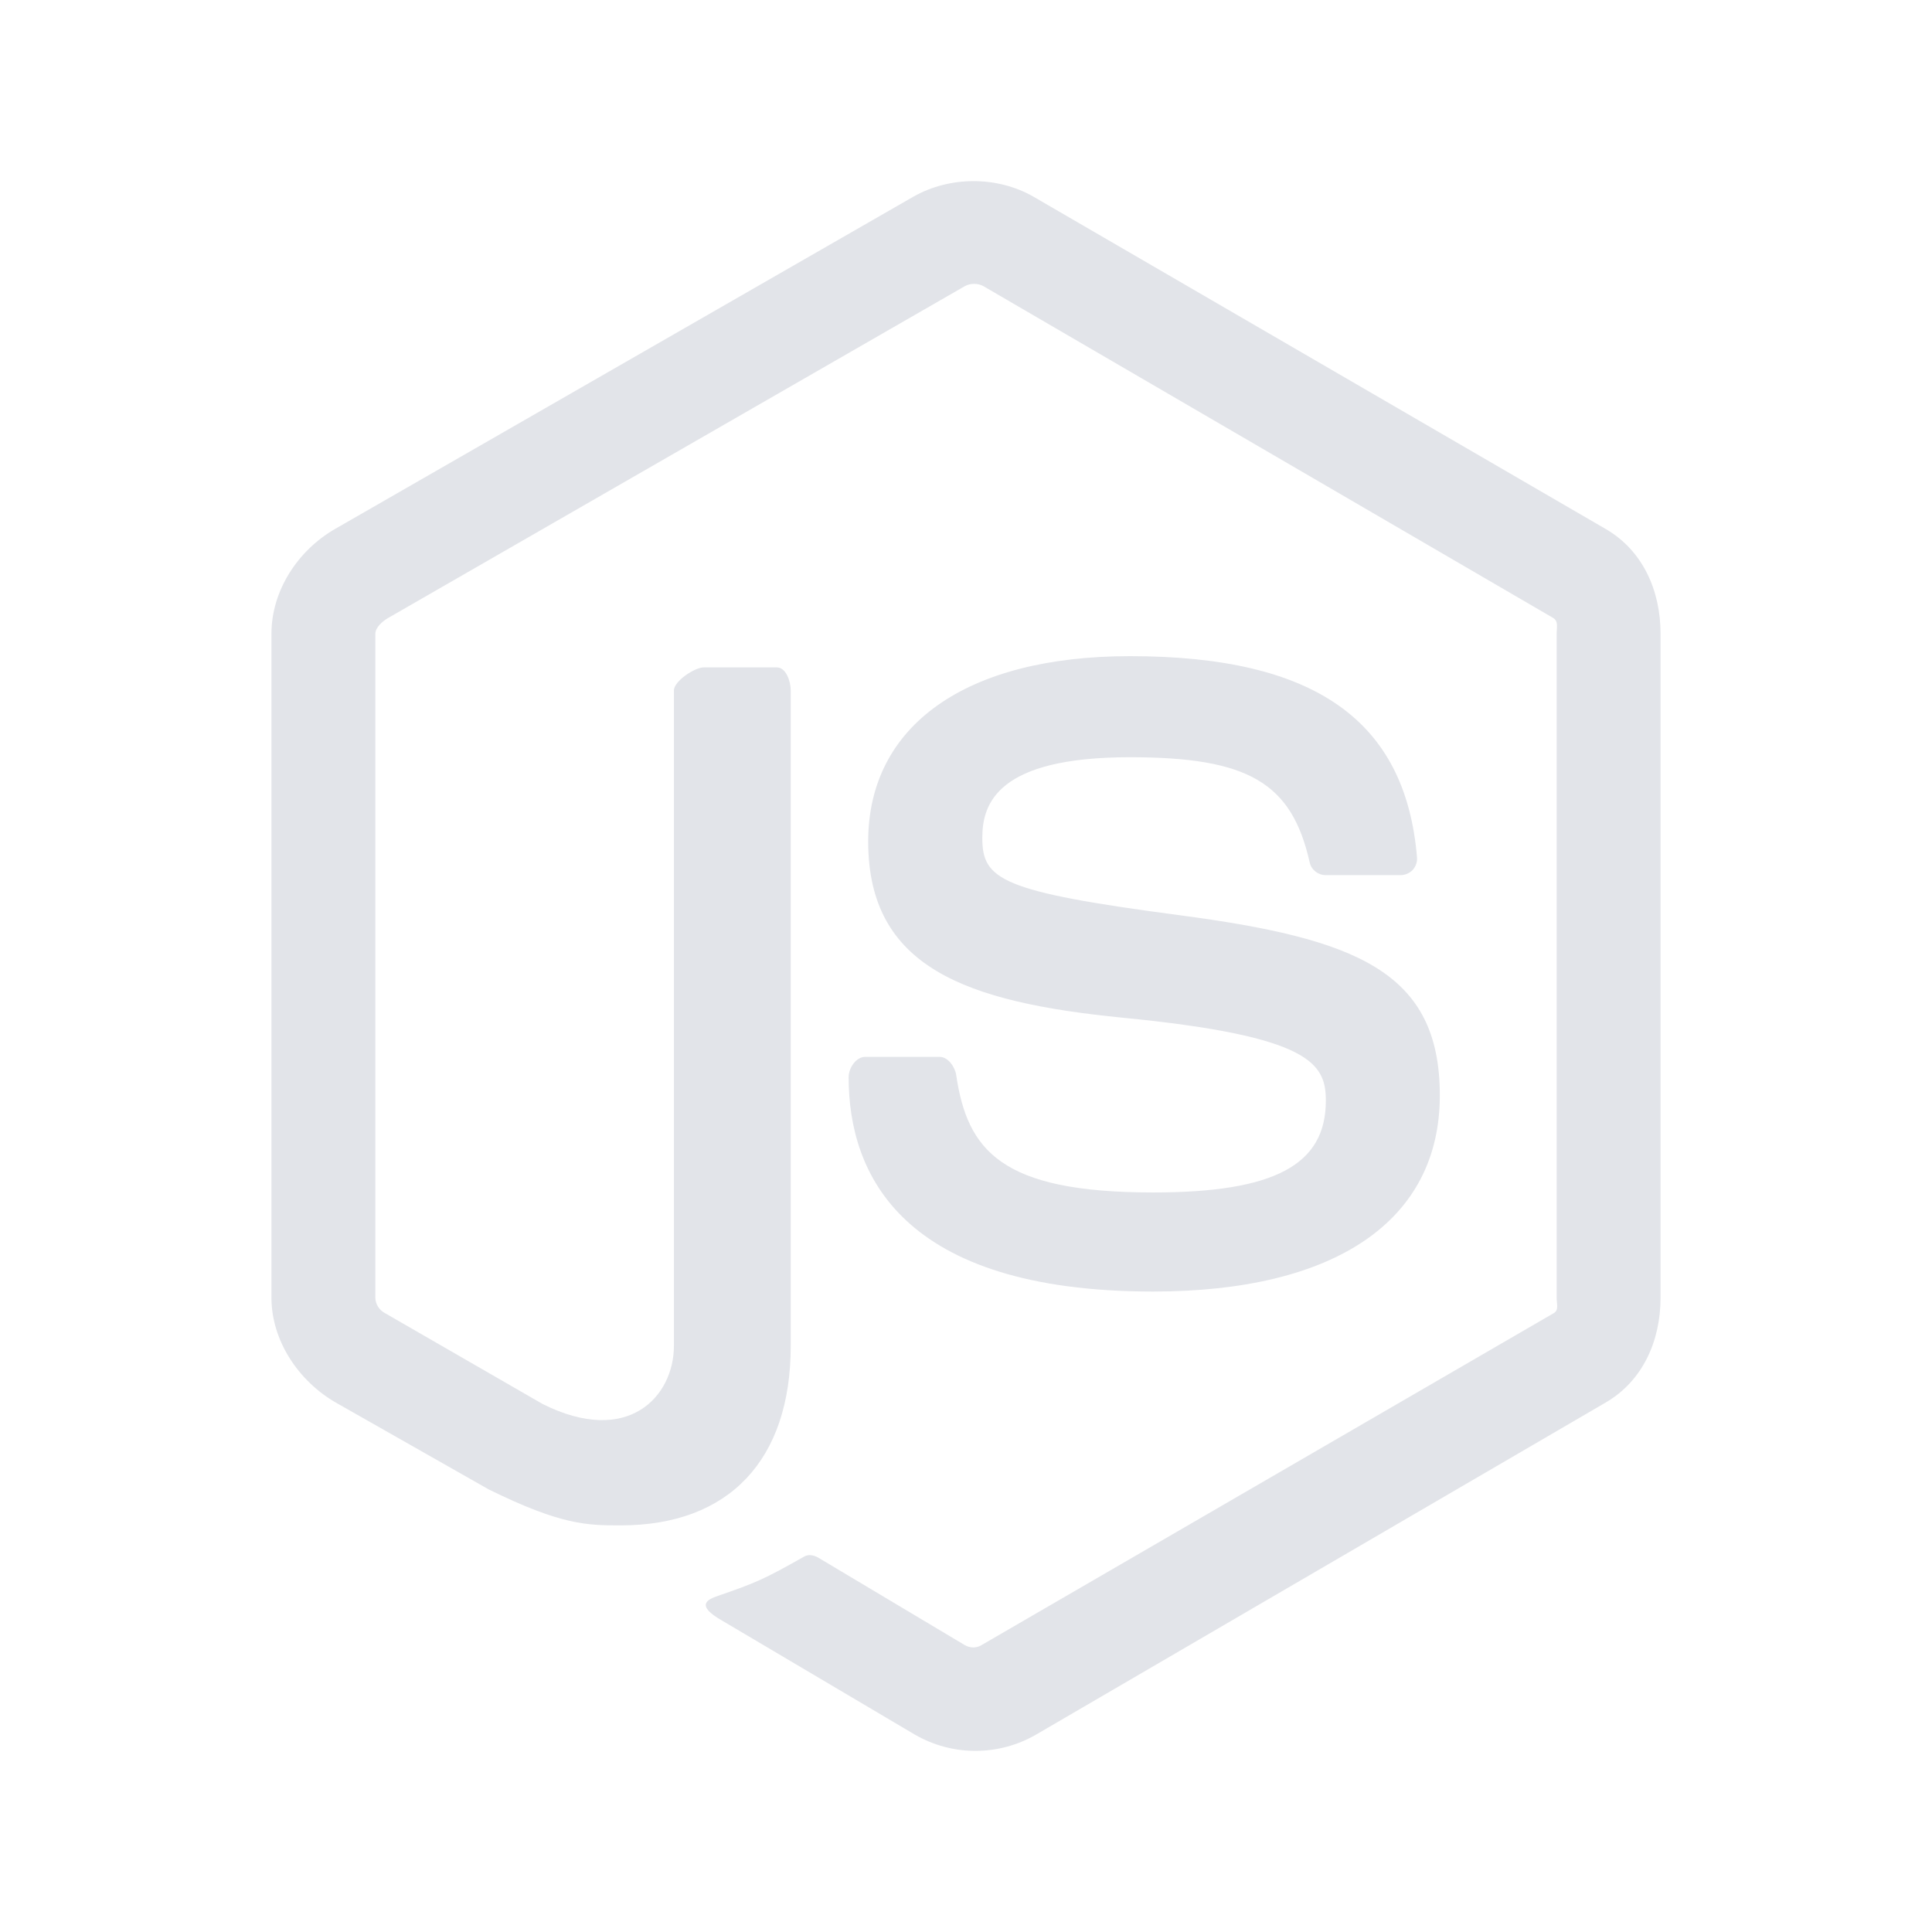
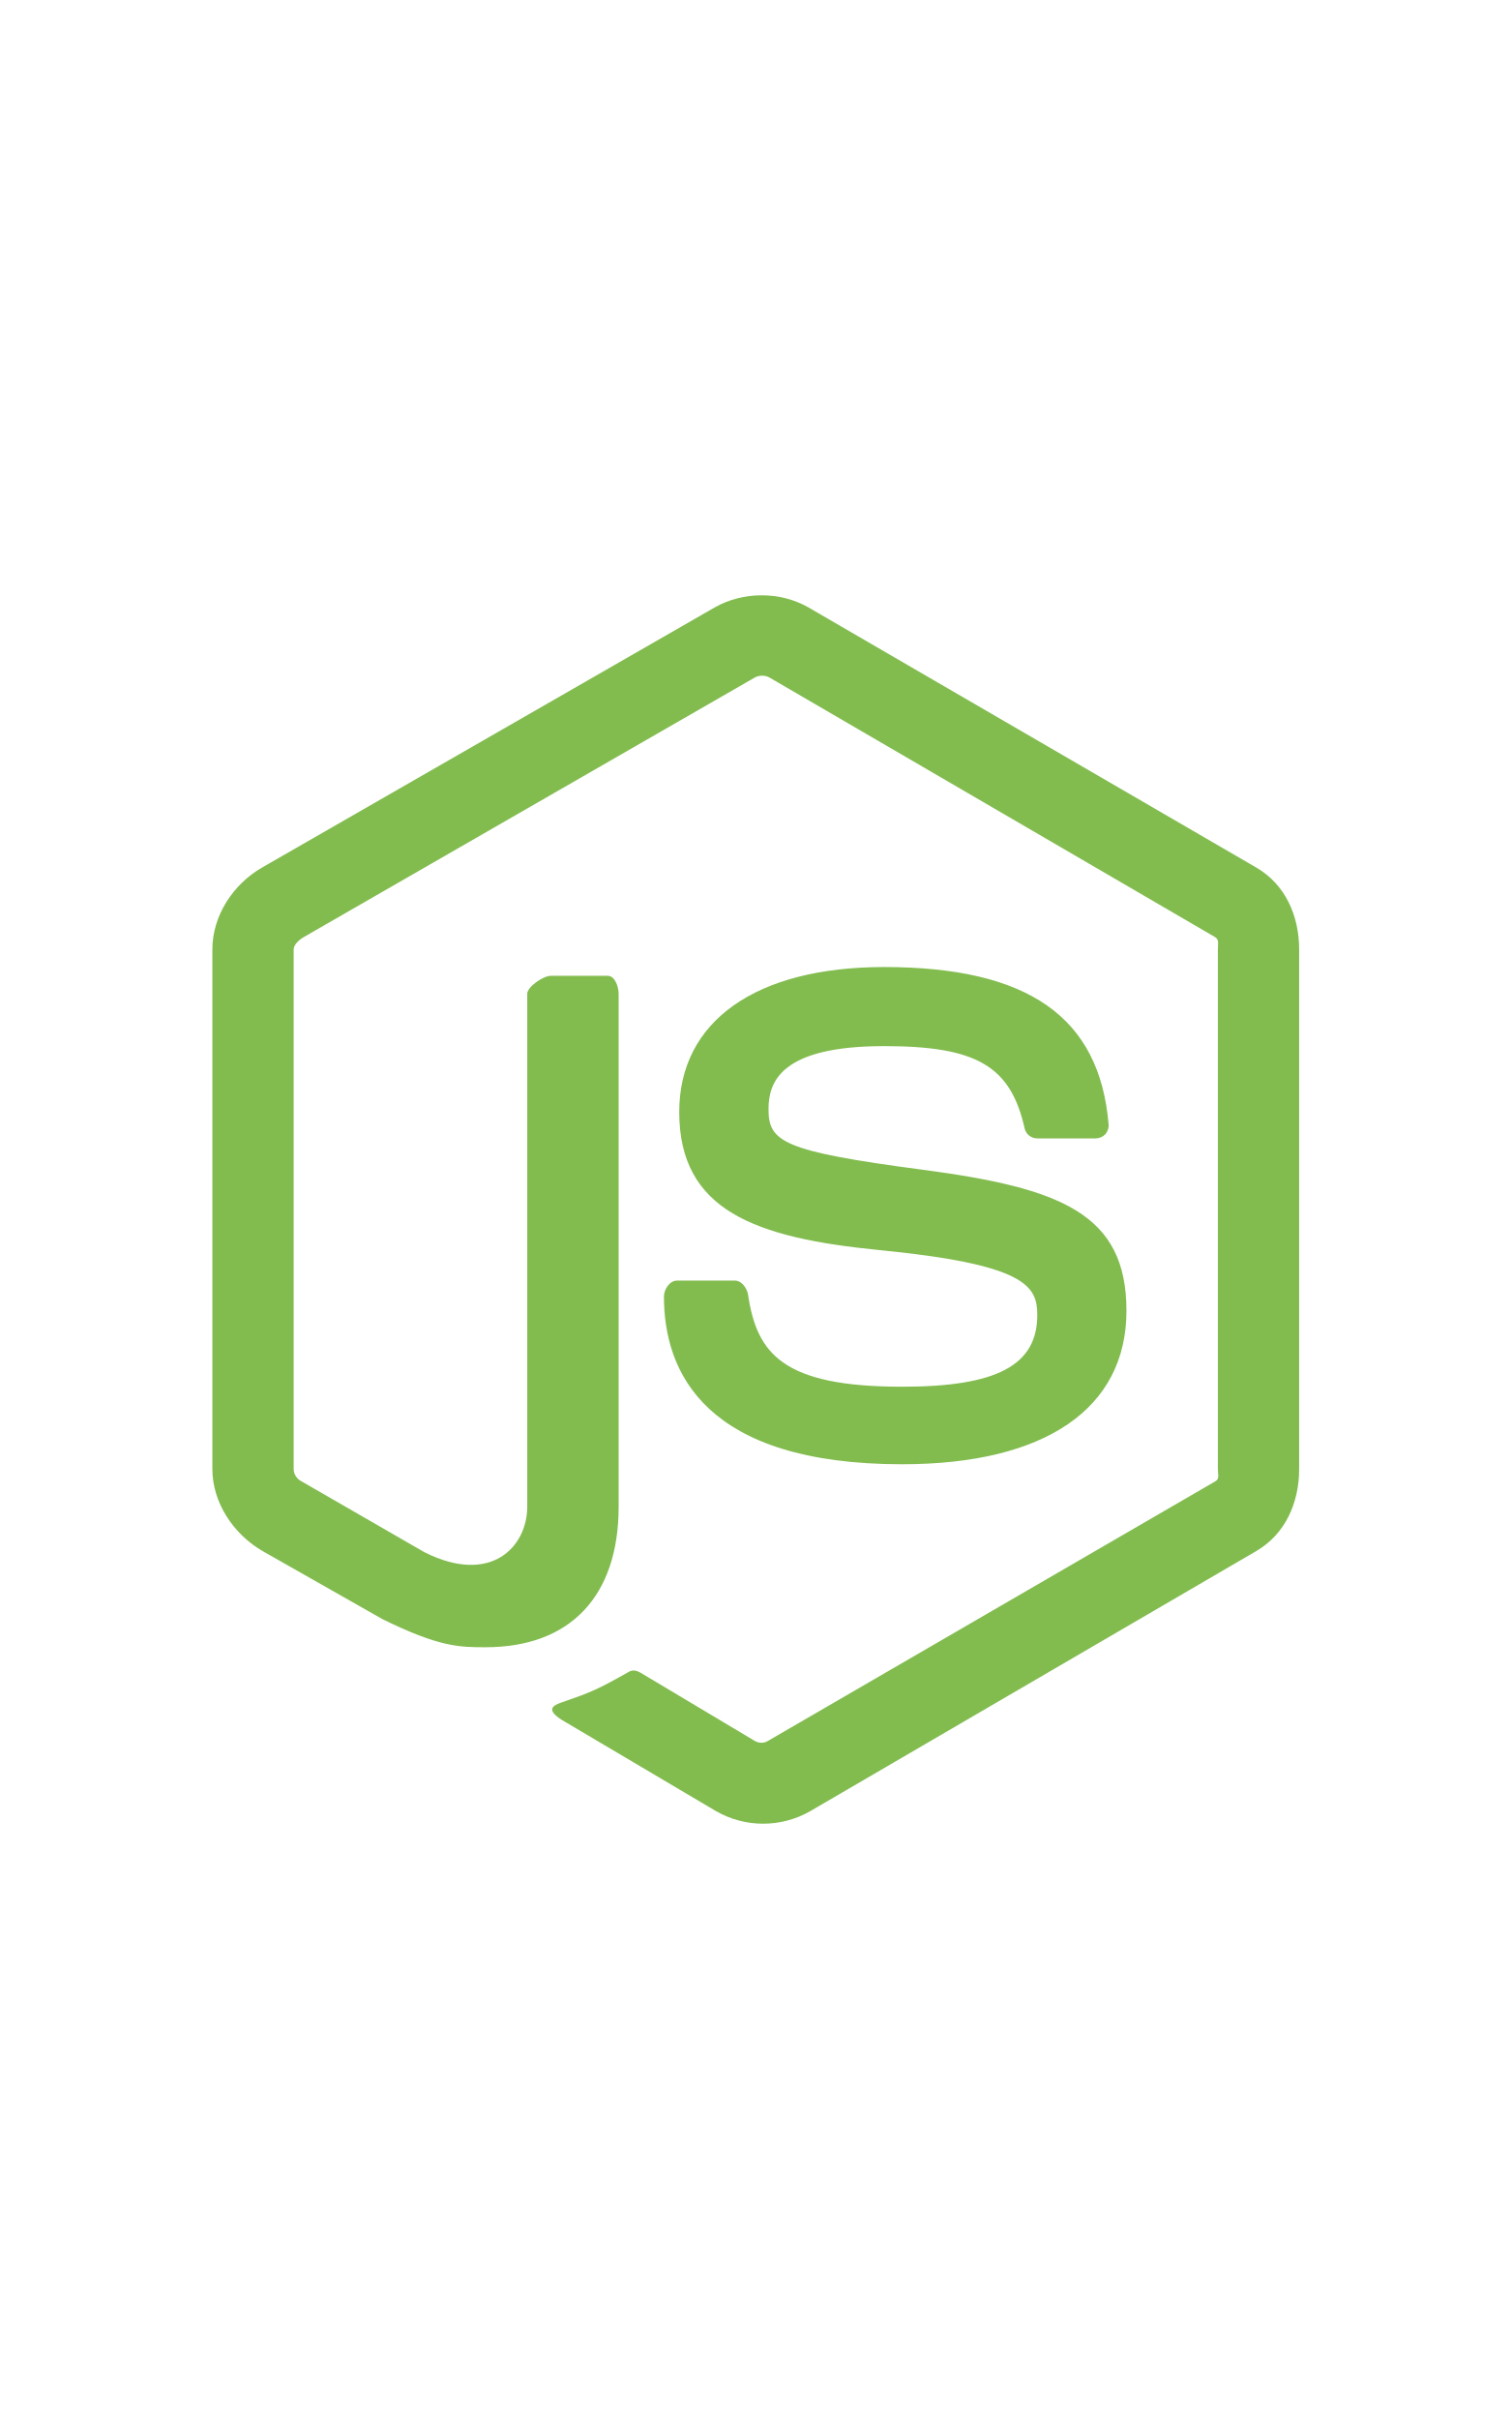
- <svg xmlns="http://www.w3.org/2000/svg" width="32" height="32" viewBox="0 0 32 32" fill="none">
-   <path d="M26.594 8.761L17.113 3.255C16.515 2.915 15.736 2.915 15.133 3.255L5.55 8.761C4.933 9.116 4.496 9.783 4.496 10.497V21.493C4.496 22.207 4.945 22.875 5.562 23.231L8.094 24.669C9.304 25.265 9.731 25.265 10.282 25.265C12.074 25.265 13.097 24.182 13.097 22.292V11.436C13.097 11.283 13.018 11.054 12.867 11.054H11.658C11.505 11.054 11.162 11.283 11.162 11.436V22.292C11.162 23.13 10.404 23.963 8.988 23.255L6.372 21.747C6.281 21.698 6.217 21.598 6.217 21.493V10.497C6.217 10.393 6.336 10.289 6.428 10.236L15.98 4.74C16.069 4.689 16.2 4.689 16.289 4.74L25.725 10.235C25.815 10.289 25.783 10.39 25.783 10.497V21.493C25.783 21.598 25.823 21.701 25.733 21.751L16.254 27.25C16.173 27.299 16.072 27.299 15.983 27.25L13.552 25.799C13.478 25.757 13.391 25.741 13.321 25.781C12.644 26.164 12.52 26.215 11.885 26.435C11.729 26.489 11.499 26.584 11.973 26.85L15.155 28.732C15.459 28.907 15.804 29 16.154 29C16.508 29 16.853 28.908 17.158 28.732L26.594 23.231C27.211 22.872 27.504 22.207 27.504 21.493V10.497C27.504 9.783 27.211 9.118 26.594 8.761ZM19.099 19.751C16.577 19.751 16.022 19.055 15.837 17.802C15.815 17.666 15.7 17.505 15.563 17.505H14.331C14.178 17.505 14.056 17.69 14.056 17.842C14.056 19.447 14.929 21.392 19.099 21.392C22.117 21.392 23.848 20.219 23.848 18.143C23.848 16.085 22.457 15.545 19.53 15.158C16.571 14.767 16.27 14.569 16.27 13.876C16.27 13.304 16.525 12.542 18.716 12.542C20.674 12.542 21.395 12.962 21.692 14.282C21.718 14.406 21.831 14.495 21.959 14.495H23.196C23.272 14.495 23.345 14.464 23.398 14.41C23.45 14.351 23.477 14.278 23.47 14.199C23.279 11.927 21.769 10.868 18.716 10.868C16 10.868 14.38 12.015 14.38 13.937C14.38 16.023 15.992 16.599 18.599 16.857C21.718 17.162 21.96 17.618 21.96 18.232C21.96 19.297 21.105 19.751 19.099 19.751Z" fill="#E2E4E9" />
+ <svg xmlns="http://www.w3.org/2000/svg" width="20" height="32" viewBox="0 0 32 32" fill="none">
+   <path d="M26.594 8.761L17.113 3.255C16.515 2.915 15.736 2.915 15.133 3.255L5.55 8.761C4.933 9.116 4.496 9.783 4.496 10.497V21.493C4.496 22.207 4.945 22.875 5.562 23.231L8.094 24.669C9.304 25.265 9.731 25.265 10.282 25.265C12.074 25.265 13.097 24.182 13.097 22.292V11.436C13.097 11.283 13.018 11.054 12.867 11.054H11.658C11.505 11.054 11.162 11.283 11.162 11.436V22.292C11.162 23.13 10.404 23.963 8.988 23.255L6.372 21.747C6.281 21.698 6.217 21.598 6.217 21.493V10.497C6.217 10.393 6.336 10.289 6.428 10.236L15.98 4.74C16.069 4.689 16.2 4.689 16.289 4.74L25.725 10.235C25.815 10.289 25.783 10.39 25.783 10.497V21.493C25.783 21.598 25.823 21.701 25.733 21.751L16.254 27.25C16.173 27.299 16.072 27.299 15.983 27.25L13.552 25.799C13.478 25.757 13.391 25.741 13.321 25.781C12.644 26.164 12.52 26.215 11.885 26.435C11.729 26.489 11.499 26.584 11.973 26.85L15.155 28.732C15.459 28.907 15.804 29 16.154 29C16.508 29 16.853 28.908 17.158 28.732L26.594 23.231C27.211 22.872 27.504 22.207 27.504 21.493V10.497C27.504 9.783 27.211 9.118 26.594 8.761ZM19.099 19.751C16.577 19.751 16.022 19.055 15.837 17.802C15.815 17.666 15.7 17.505 15.563 17.505H14.331C14.178 17.505 14.056 17.69 14.056 17.842C14.056 19.447 14.929 21.392 19.099 21.392C22.117 21.392 23.848 20.219 23.848 18.143C23.848 16.085 22.457 15.545 19.53 15.158C16.571 14.767 16.27 14.569 16.27 13.876C16.27 13.304 16.525 12.542 18.716 12.542C20.674 12.542 21.395 12.962 21.692 14.282C21.718 14.406 21.831 14.495 21.959 14.495H23.196C23.272 14.495 23.345 14.464 23.398 14.41C23.45 14.351 23.477 14.278 23.47 14.199C23.279 11.927 21.769 10.868 18.716 10.868C16 10.868 14.38 12.015 14.38 13.937C14.38 16.023 15.992 16.599 18.599 16.857C21.718 17.162 21.96 17.618 21.96 18.232C21.96 19.297 21.105 19.751 19.099 19.751Z" fill="#82BC4F" />
</svg>
